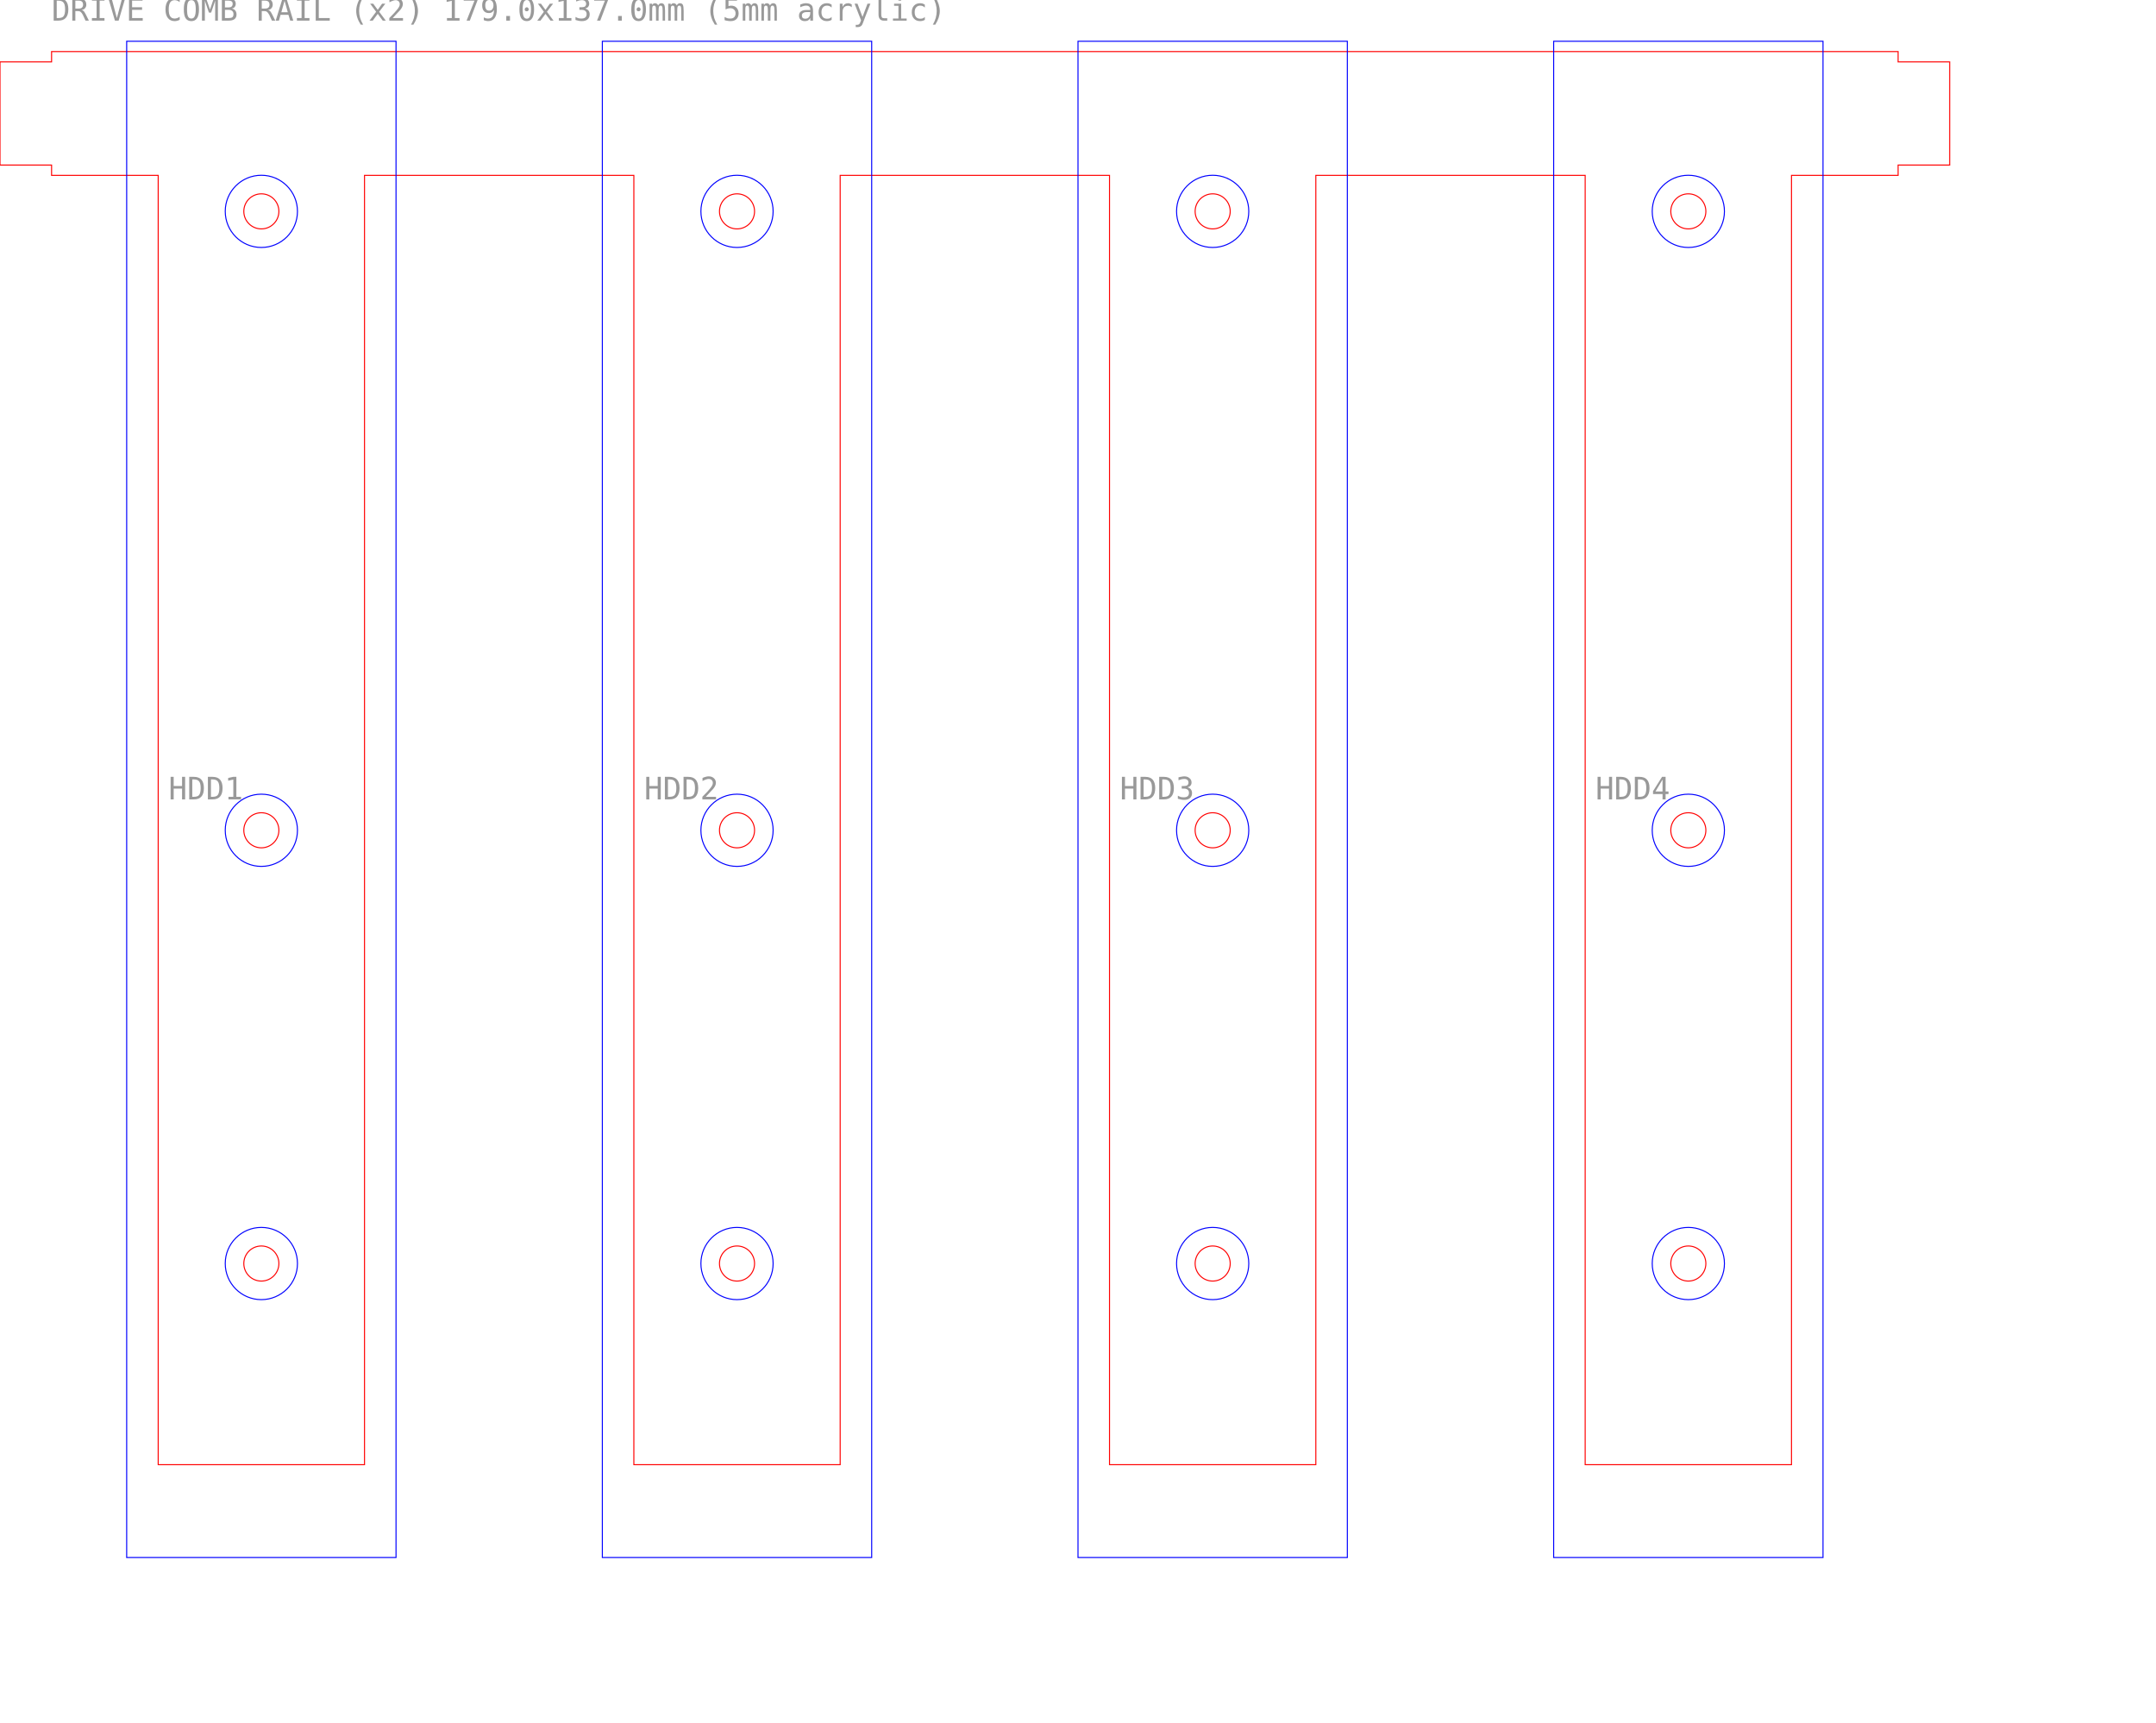
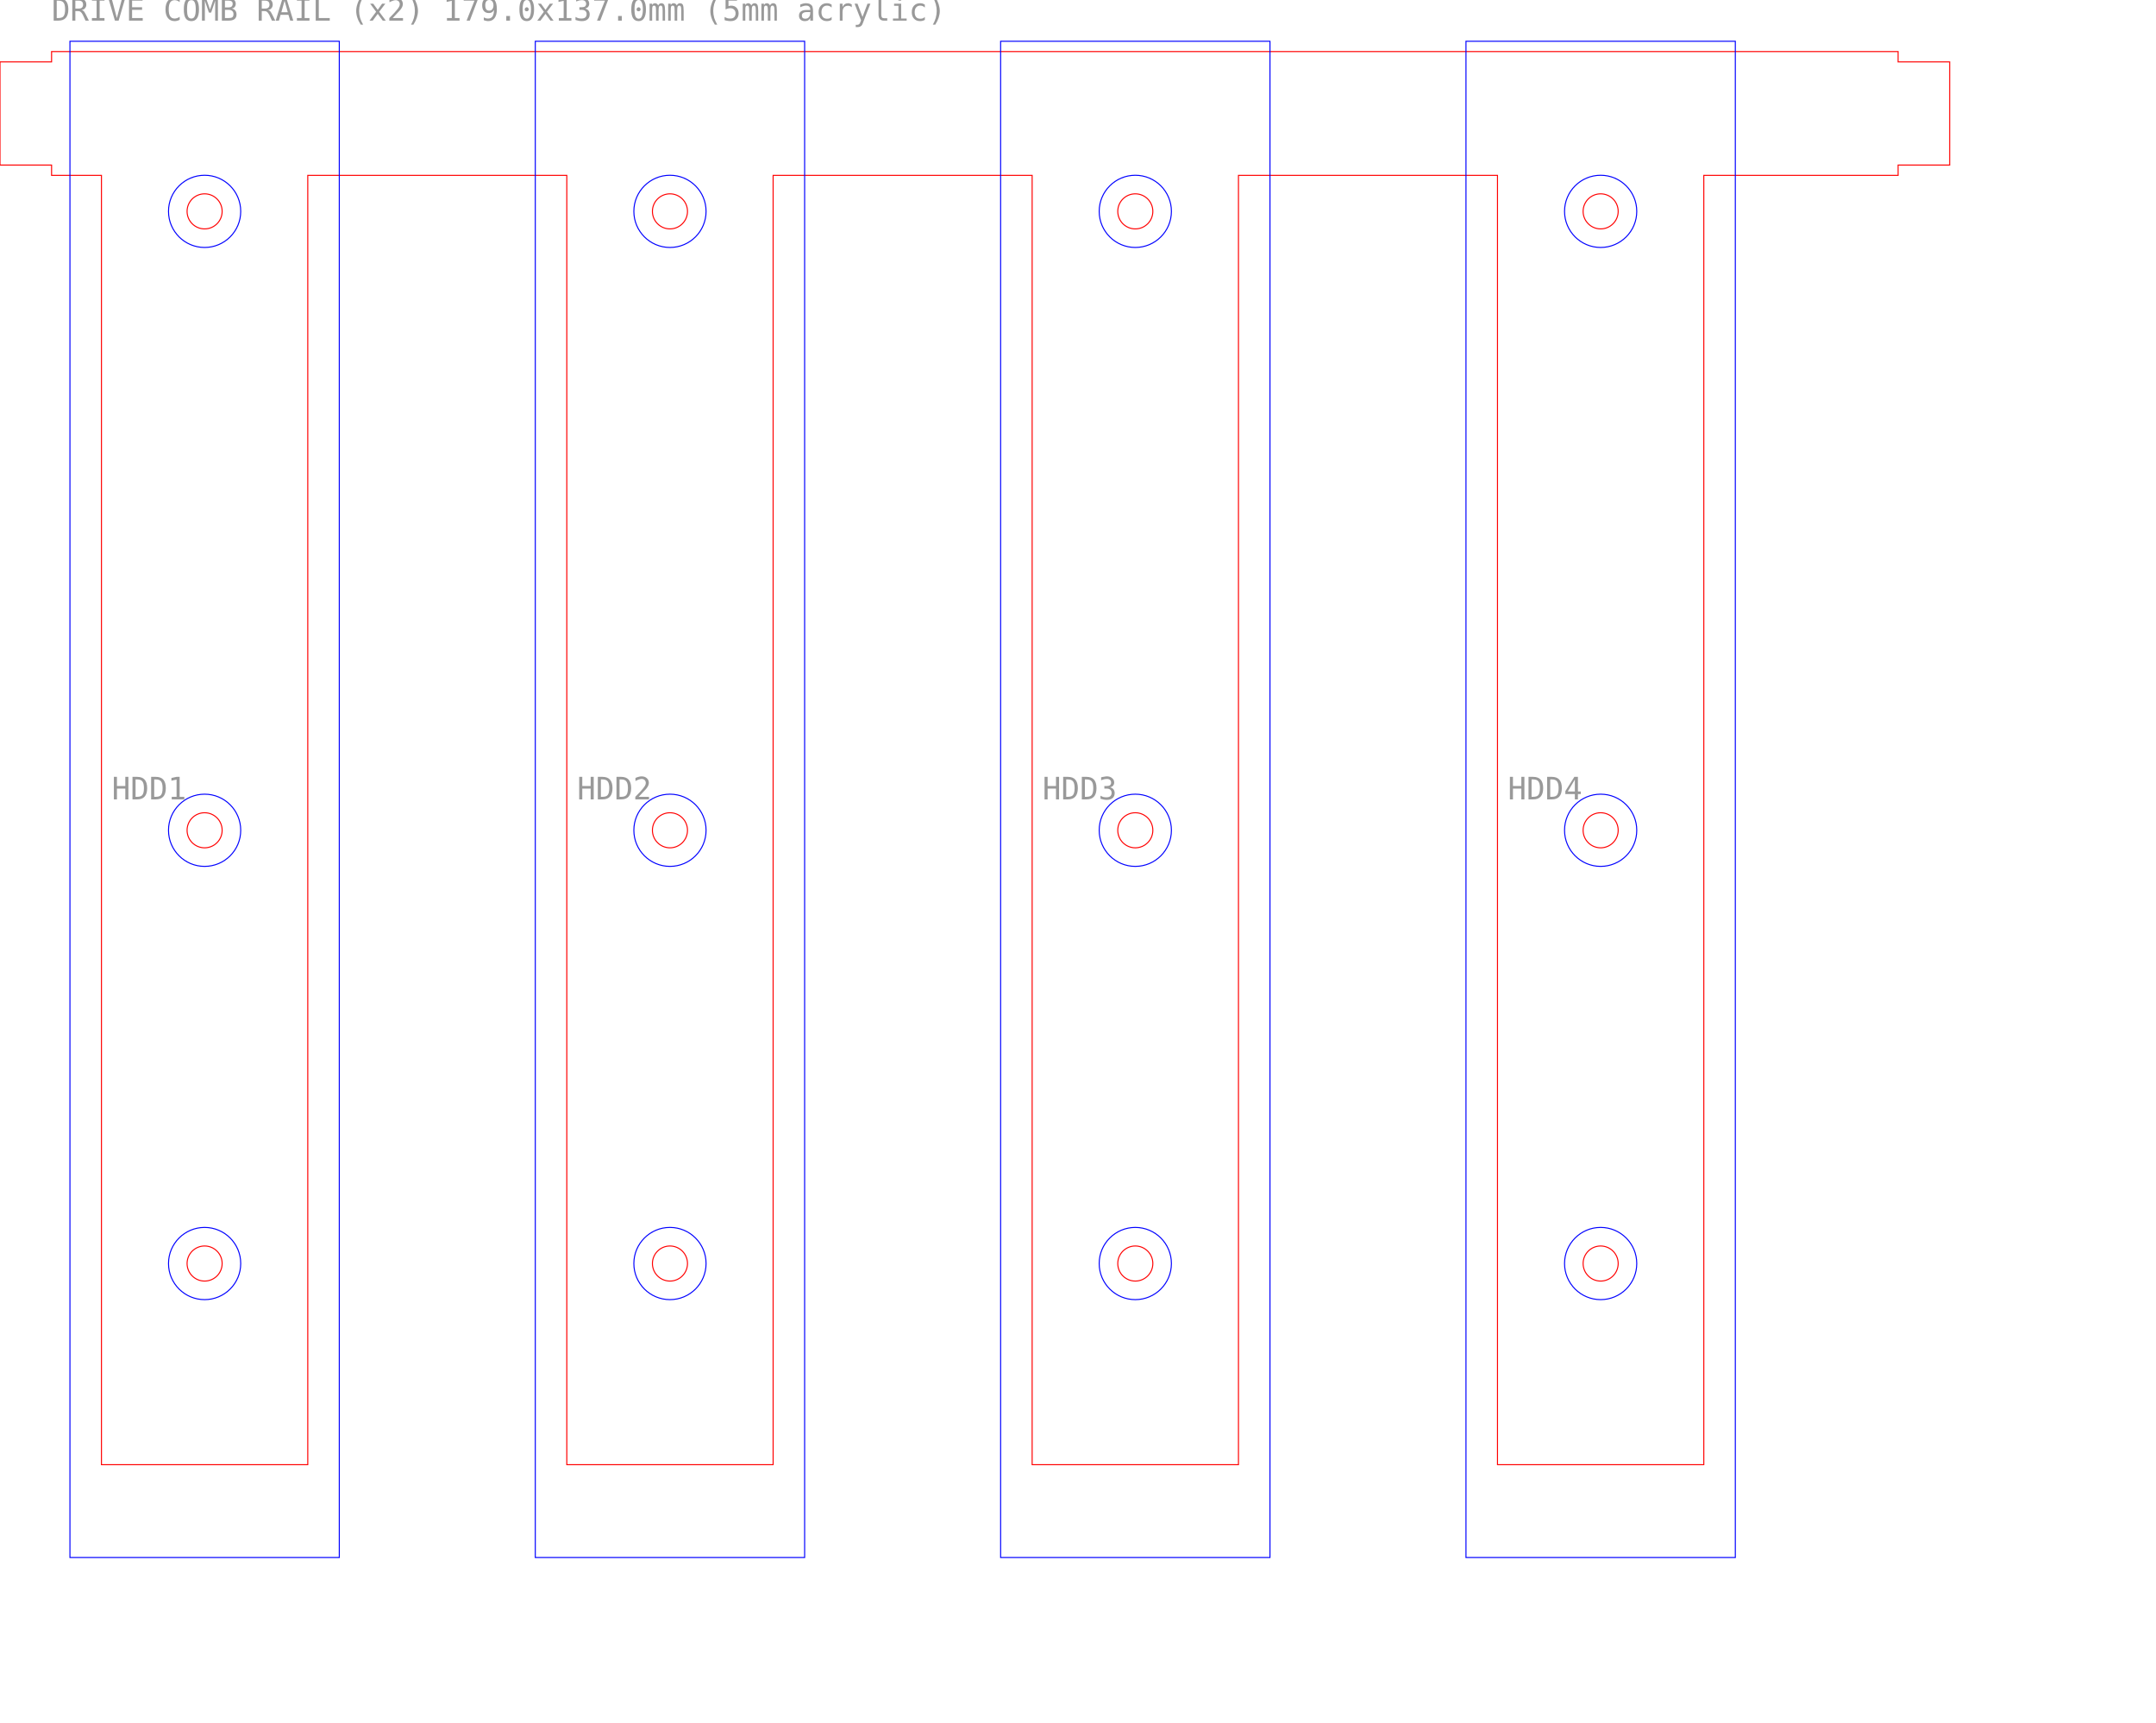
<svg xmlns="http://www.w3.org/2000/svg" width="209mm" height="166.99mm" viewBox="0 0 209 166.99">
  <text x="5" y="2" font-size="3" fill="#999" font-family="monospace">DRIVE COMB RAIL (x2) 179.0x137.0mm (5mm acrylic)</text>
-   <path d="M 5,5 L 184,5 L 184,6 L 189,6 L 189,16 L 184,16 L 184,17 L 173.665,17 L 173.665,141.99 L 153.665,141.99 L 153.665,17 L 127.555,17 L 127.555,141.99 L 107.555,141.99 L 107.555,17 L 81.445,17 L 81.445,141.99 L 61.445,141.99 L 61.445,17 L 35.335,17 L 35.335,141.99 L 15.335,141.99 L 15.335,17 L 5,17 L 5,16 L 0,16 L 0,6 L 5,6 Z" fill="none" stroke="#ff0000" stroke-width="0.1" />
-   <circle cx="25.335" cy="122.49" r="1.7" fill="none" stroke="#ff0000" stroke-width="0.1" />
-   <circle cx="25.335" cy="122.49" r="3.5" fill="none" stroke="#0000ff" stroke-width="0.1" />
-   <circle cx="25.335" cy="80.49" r="1.7" fill="none" stroke="#ff0000" stroke-width="0.1" />
-   <circle cx="25.335" cy="80.49" r="3.5" fill="none" stroke="#0000ff" stroke-width="0.1" />
-   <circle cx="25.335" cy="20.49" r="1.7" fill="none" stroke="#ff0000" stroke-width="0.1" />
-   <circle cx="25.335" cy="20.49" r="3.5" fill="none" stroke="#0000ff" stroke-width="0.1" />
-   <circle cx="71.445" cy="122.49" r="1.7" fill="none" stroke="#ff0000" stroke-width="0.1" />
-   <circle cx="71.445" cy="122.49" r="3.5" fill="none" stroke="#0000ff" stroke-width="0.1" />
-   <circle cx="71.445" cy="80.49" r="1.7" fill="none" stroke="#ff0000" stroke-width="0.1" />
-   <circle cx="71.445" cy="80.49" r="3.5" fill="none" stroke="#0000ff" stroke-width="0.1" />
-   <circle cx="71.445" cy="20.49" r="1.7" fill="none" stroke="#ff0000" stroke-width="0.1" />
-   <circle cx="71.445" cy="20.49" r="3.5" fill="none" stroke="#0000ff" stroke-width="0.1" />
-   <circle cx="117.555" cy="122.49" r="1.7" fill="none" stroke="#ff0000" stroke-width="0.1" />
-   <circle cx="117.555" cy="122.49" r="3.5" fill="none" stroke="#0000ff" stroke-width="0.1" />
-   <circle cx="117.555" cy="80.49" r="1.7" fill="none" stroke="#ff0000" stroke-width="0.1" />
-   <circle cx="117.555" cy="80.49" r="3.5" fill="none" stroke="#0000ff" stroke-width="0.1" />
-   <circle cx="117.555" cy="20.49" r="1.7" fill="none" stroke="#ff0000" stroke-width="0.1" />
-   <circle cx="117.555" cy="20.49" r="3.5" fill="none" stroke="#0000ff" stroke-width="0.1" />
-   <circle cx="163.665" cy="122.49" r="1.7" fill="none" stroke="#ff0000" stroke-width="0.1" />
-   <circle cx="163.665" cy="122.49" r="3.5" fill="none" stroke="#0000ff" stroke-width="0.1" />
-   <circle cx="163.665" cy="80.49" r="1.7" fill="none" stroke="#ff0000" stroke-width="0.1" />
-   <circle cx="163.665" cy="80.49" r="3.5" fill="none" stroke="#0000ff" stroke-width="0.1" />
-   <circle cx="163.665" cy="20.49" r="1.7" fill="none" stroke="#ff0000" stroke-width="0.1" />
-   <circle cx="163.665" cy="20.49" r="3.5" fill="none" stroke="#0000ff" stroke-width="0.1" />
-   <rect x="12.28" y="4" width="26.11" height="146.99" fill="none" stroke="#0000ff" stroke-width="0.1" />
-   <text x="16.335" y="77.495" font-size="3" fill="#999" font-family="monospace">HDD1</text>
-   <rect x="58.39" y="4" width="26.11" height="146.99" fill="none" stroke="#0000ff" stroke-width="0.1" />
-   <text x="62.445" y="77.495" font-size="3" fill="#999" font-family="monospace">HDD2</text>
-   <rect x="104.5" y="4" width="26.11" height="146.99" fill="none" stroke="#0000ff" stroke-width="0.1" />
-   <text x="108.555" y="77.495" font-size="3" fill="#999" font-family="monospace">HDD3</text>
-   <rect x="150.61" y="4" width="26.11" height="146.99" fill="none" stroke="#0000ff" stroke-width="0.1" />
-   <text x="154.665" y="77.495" font-size="3" fill="#999" font-family="monospace">HDD4</text>
+   <path d="M 5,5 L 184,5 L 184,6 L 189,6 L 189,16 L 184,16 L 184,17 L 165.165,17 L 165.165,141.99 L 145.165,141.99 L 145.165,17 L 120.055,17 L 120.055,141.99 L 100.055,141.99 L 100.055,17 L 74.945,17 L 74.945,141.99 L 54.945,141.99 L 54.945,17 L 29.835,17 L 29.835,141.99 L 9.835,141.99 L 9.835,17 L 5,17 L 5,16 L 0,16 L 0,6 L 5,6 Z" fill="none" stroke="#ff0000" stroke-width="0.1" />
+   <circle cx="19.835" cy="122.49" r="1.7" fill="none" stroke="#ff0000" stroke-width="0.1" />
+   <circle cx="19.835" cy="122.49" r="3.5" fill="none" stroke="#0000ff" stroke-width="0.1" />
+   <circle cx="19.835" cy="80.49" r="1.7" fill="none" stroke="#ff0000" stroke-width="0.1" />
+   <circle cx="19.835" cy="80.49" r="3.5" fill="none" stroke="#0000ff" stroke-width="0.1" />
+   <circle cx="19.835" cy="20.49" r="1.7" fill="none" stroke="#ff0000" stroke-width="0.1" />
+   <circle cx="19.835" cy="20.49" r="3.5" fill="none" stroke="#0000ff" stroke-width="0.1" />
+   <circle cx="64.945" cy="122.49" r="1.7" fill="none" stroke="#ff0000" stroke-width="0.1" />
+   <circle cx="64.945" cy="122.49" r="3.5" fill="none" stroke="#0000ff" stroke-width="0.1" />
+   <circle cx="64.945" cy="80.49" r="1.7" fill="none" stroke="#ff0000" stroke-width="0.1" />
+   <circle cx="64.945" cy="80.49" r="3.5" fill="none" stroke="#0000ff" stroke-width="0.1" />
+   <circle cx="64.945" cy="20.49" r="1.7" fill="none" stroke="#ff0000" stroke-width="0.1" />
+   <circle cx="64.945" cy="20.49" r="3.5" fill="none" stroke="#0000ff" stroke-width="0.1" />
+   <circle cx="110.055" cy="122.49" r="1.7" fill="none" stroke="#ff0000" stroke-width="0.1" />
+   <circle cx="110.055" cy="122.49" r="3.5" fill="none" stroke="#0000ff" stroke-width="0.1" />
+   <circle cx="110.055" cy="80.49" r="1.7" fill="none" stroke="#ff0000" stroke-width="0.1" />
+   <circle cx="110.055" cy="80.49" r="3.5" fill="none" stroke="#0000ff" stroke-width="0.1" />
+   <circle cx="110.055" cy="20.49" r="1.7" fill="none" stroke="#ff0000" stroke-width="0.1" />
+   <circle cx="110.055" cy="20.49" r="3.5" fill="none" stroke="#0000ff" stroke-width="0.1" />
+   <circle cx="155.165" cy="122.49" r="1.7" fill="none" stroke="#ff0000" stroke-width="0.1" />
+   <circle cx="155.165" cy="122.49" r="3.5" fill="none" stroke="#0000ff" stroke-width="0.1" />
+   <circle cx="155.165" cy="80.49" r="1.7" fill="none" stroke="#ff0000" stroke-width="0.1" />
+   <circle cx="155.165" cy="80.49" r="3.5" fill="none" stroke="#0000ff" stroke-width="0.1" />
+   <circle cx="155.165" cy="20.49" r="1.7" fill="none" stroke="#ff0000" stroke-width="0.1" />
+   <circle cx="155.165" cy="20.49" r="3.5" fill="none" stroke="#0000ff" stroke-width="0.1" />
+   <rect x="6.78" y="4" width="26.11" height="146.99" fill="none" stroke="#0000ff" stroke-width="0.1" />
+   <text x="10.835" y="77.495" font-size="3" fill="#999" font-family="monospace">HDD1</text>
+   <rect x="51.89" y="4" width="26.11" height="146.99" fill="none" stroke="#0000ff" stroke-width="0.1" />
+   <text x="55.945" y="77.495" font-size="3" fill="#999" font-family="monospace">HDD2</text>
+   <rect x="97" y="4" width="26.11" height="146.99" fill="none" stroke="#0000ff" stroke-width="0.1" />
+   <text x="101.055" y="77.495" font-size="3" fill="#999" font-family="monospace">HDD3</text>
+   <rect x="142.11" y="4" width="26.11" height="146.99" fill="none" stroke="#0000ff" stroke-width="0.1" />
+   <text x="146.165" y="77.495" font-size="3" fill="#999" font-family="monospace">HDD4</text>
</svg>
